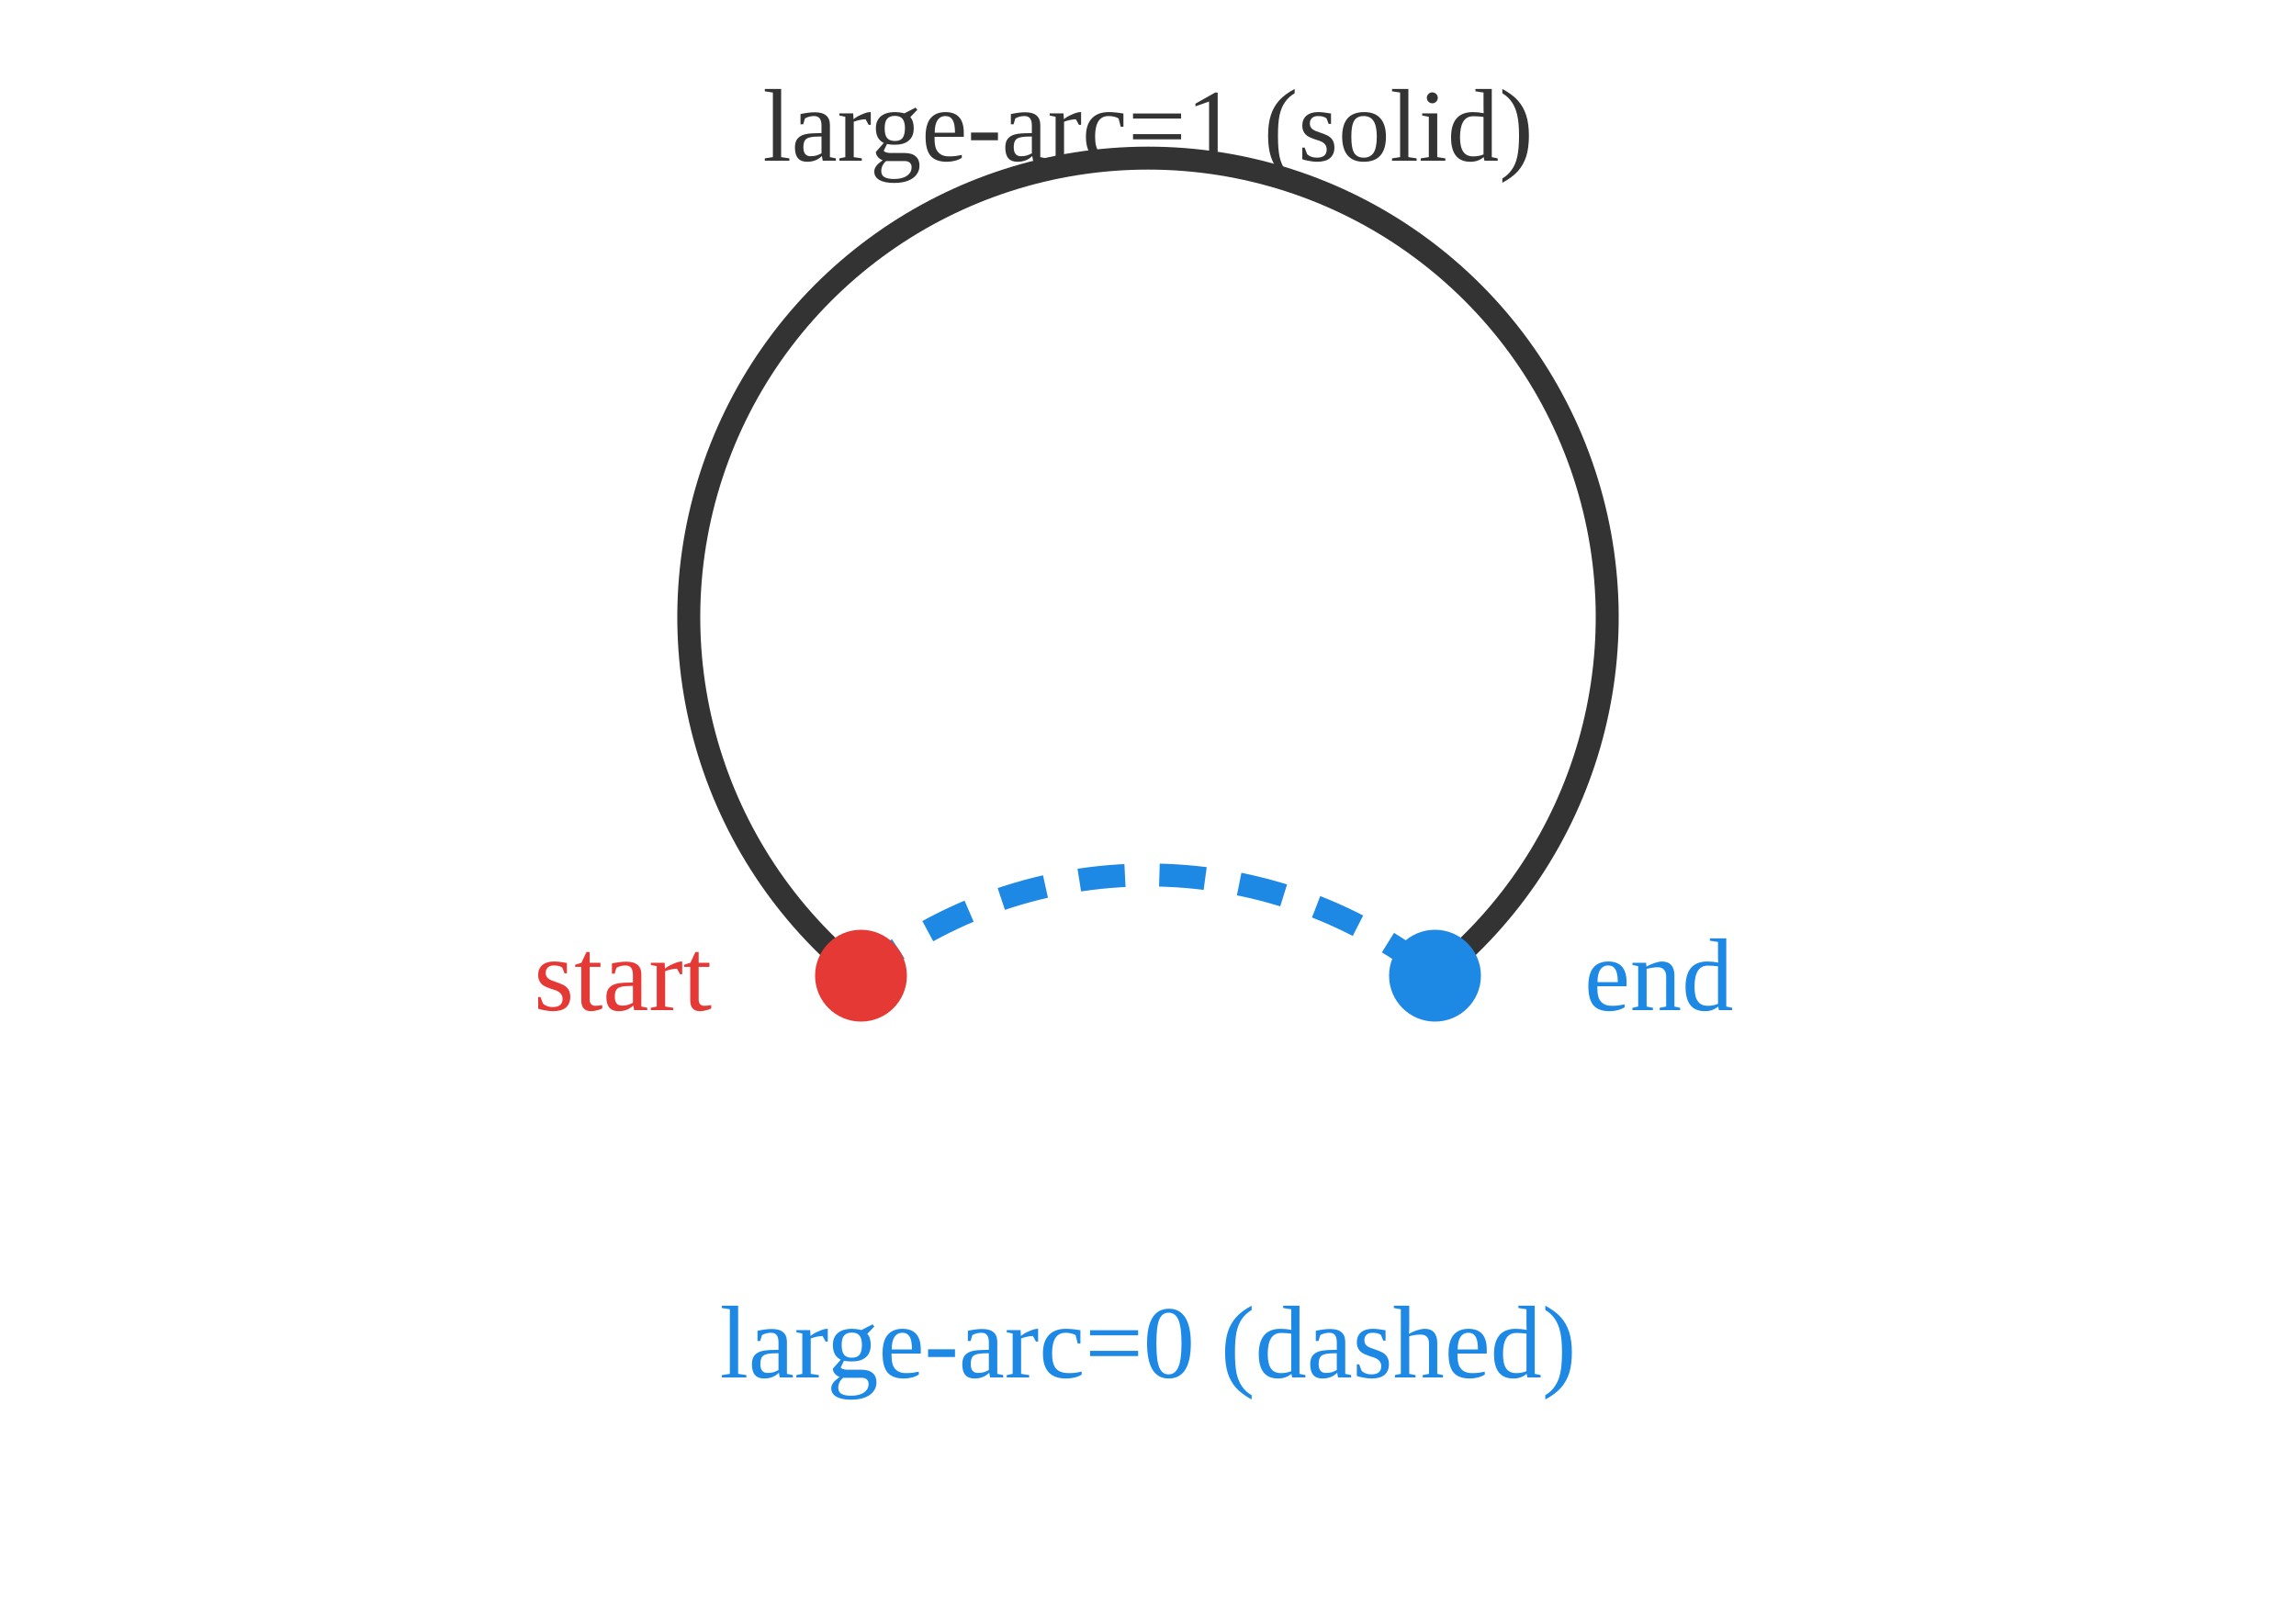
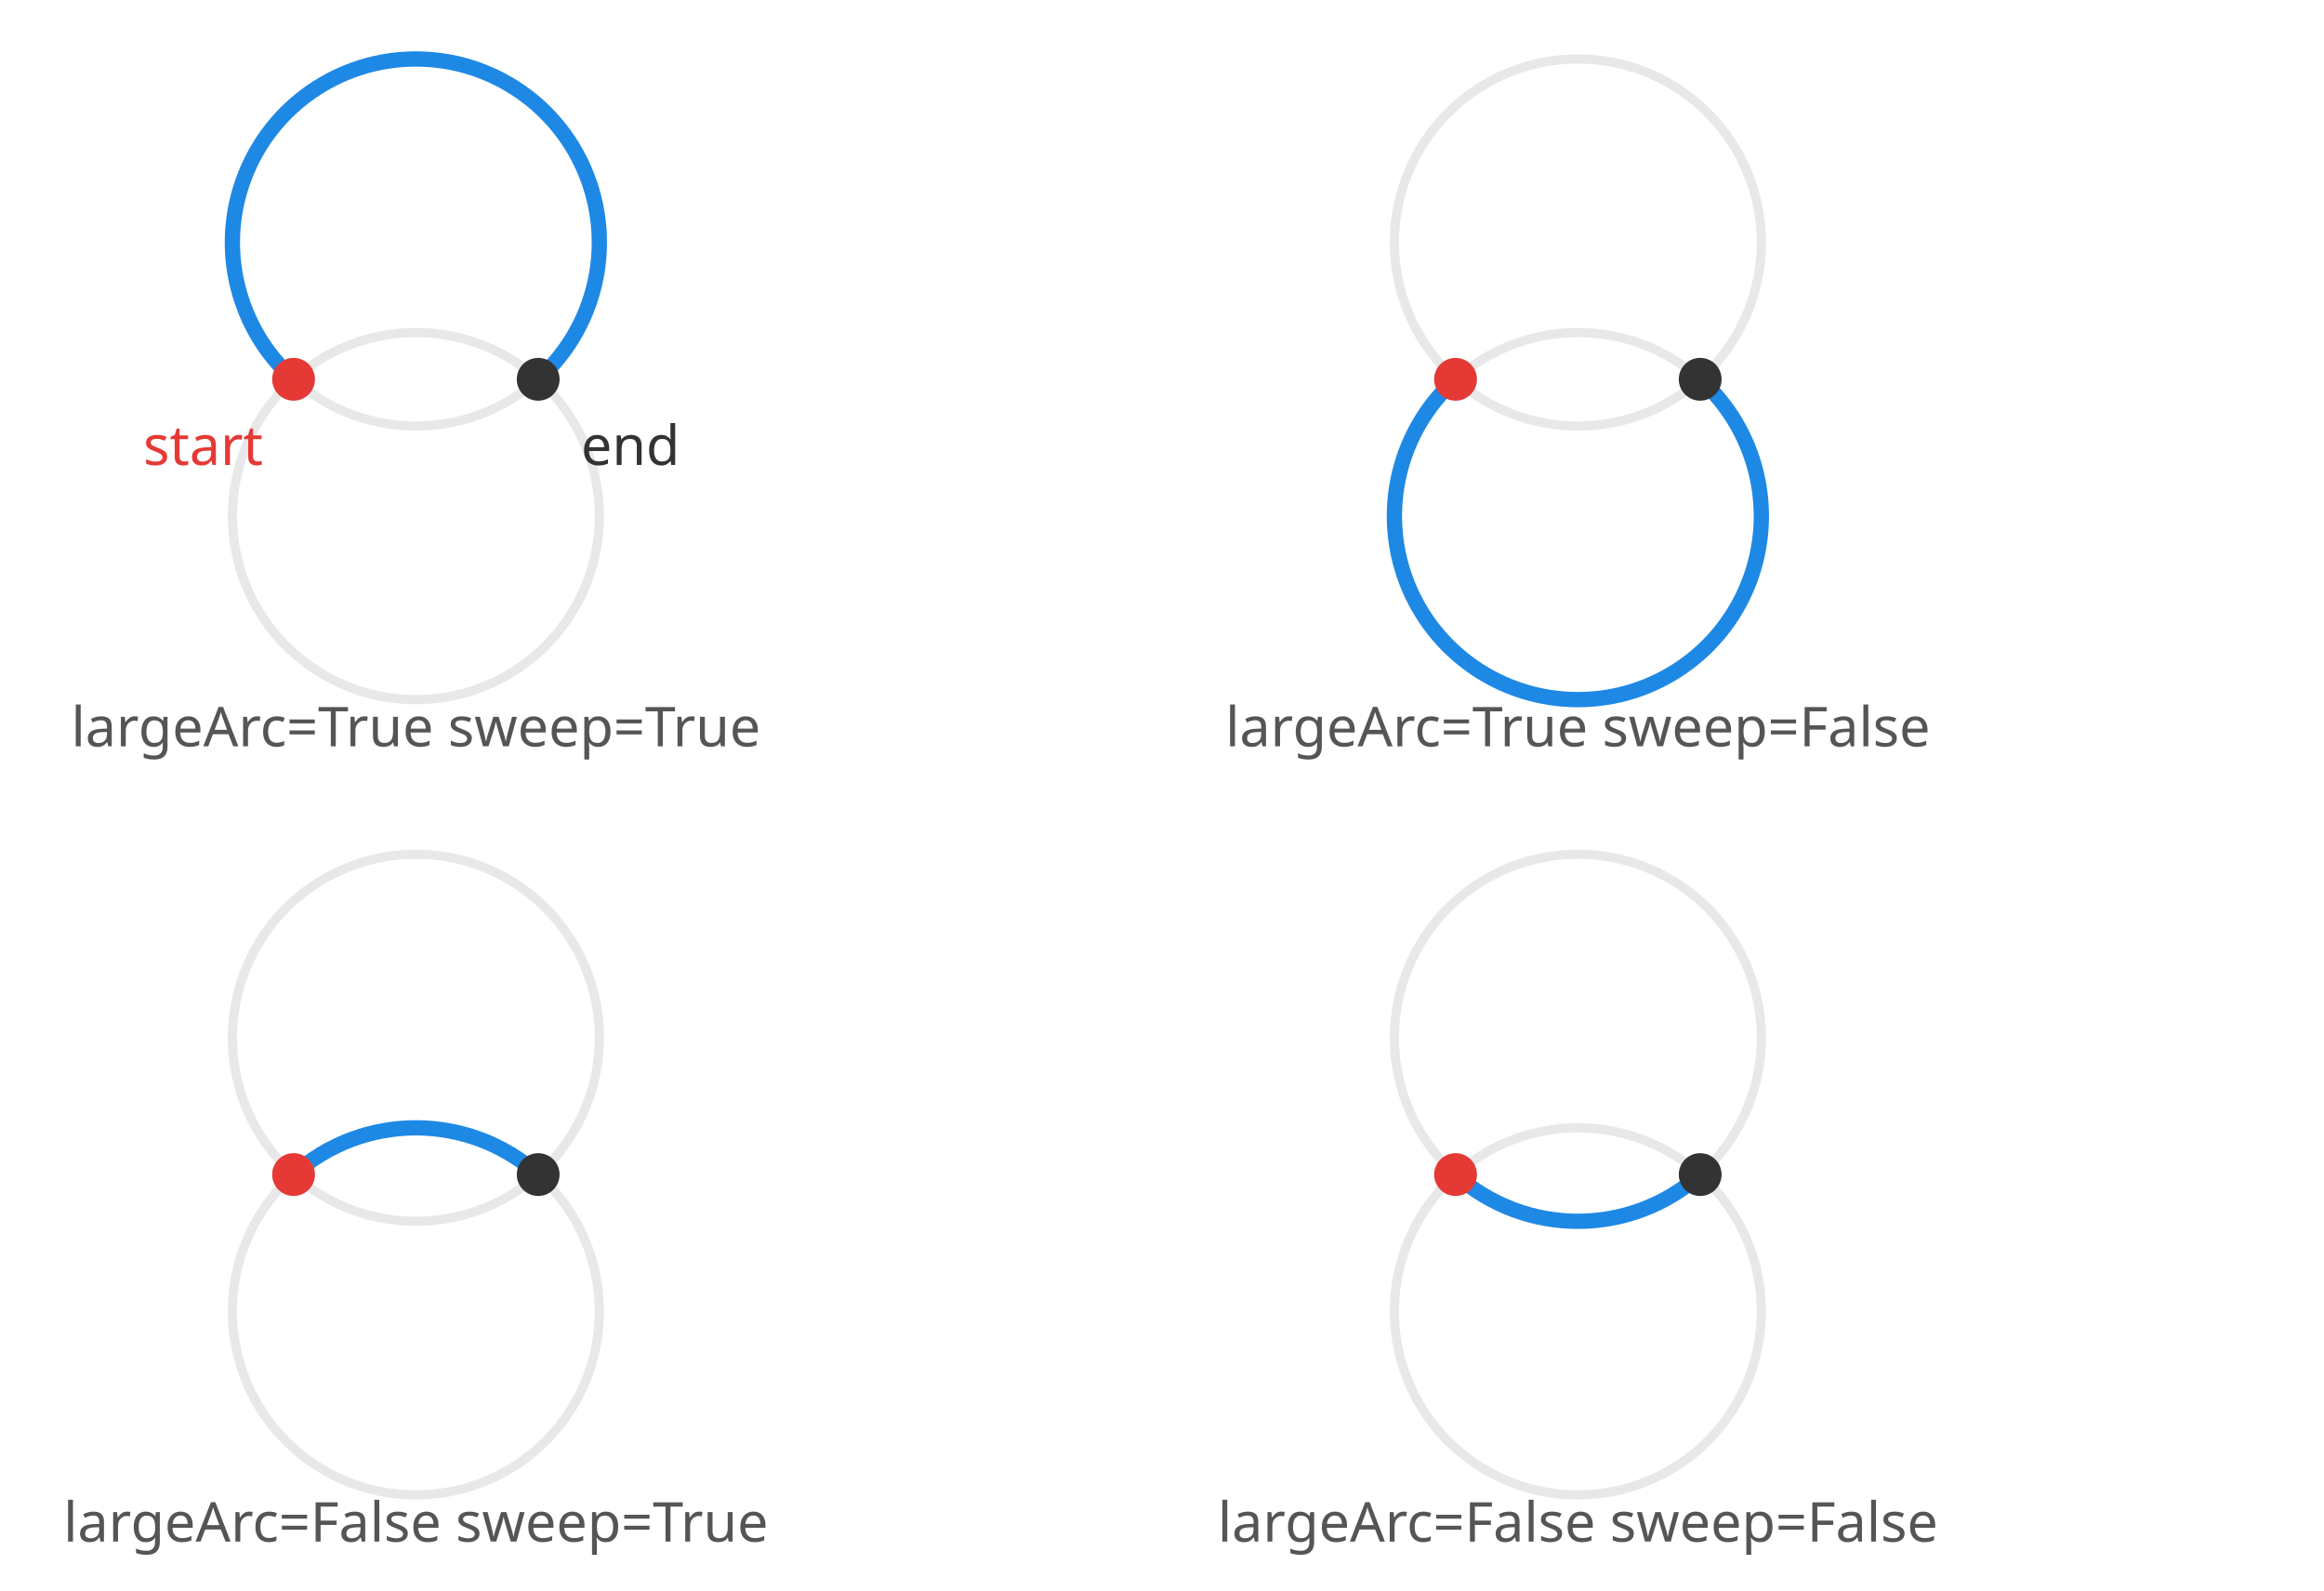
- <svg xmlns="http://www.w3.org/2000/svg" viewBox="0 0 200 140" width="400" height="280">
-   <path d="M75 85A40 40 0 1 1 125 85" fill="none" stroke="#333" stroke-width="2" />
-   <path d="M75 85A40 40 0 0 1 125 85" fill="none" stroke="#1e88e5" stroke-width="2" stroke-dasharray="4 3" />
-   <circle r="4" cx="75" cy="85" fill="#e53935" />
-   <circle r="4" cx="125" cy="85" fill="#1e88e5" />
-   <text x="100" y="14" text-anchor="middle" font-size="9px" fill="#333">large-arc=1 (solid)</text>
-   <text x="100" y="120" text-anchor="middle" font-size="9px" fill="#1e88e5">large-arc=0 (dashed)</text>
-   <text x="62" y="88" text-anchor="end" font-size="9px" fill="#e53935">start</text>
-   <text x="138" y="88" text-anchor="start" font-size="9px" fill="#1e88e5">end</text>
+ <svg xmlns="http://www.w3.org/2000/svg" viewBox="0 0 380 260" width="760" height="520">
+   <g>
+     <path d="M48 62A30 30 0 0 1 88 62M48 62A30 30 0 1 0 88 62M48 62A30 30 0 0 0 88 62" fill="none" stroke="#e8e8e8" stroke-width="1.5" />
+     <path d="M48 62A30 30 0 1 1 88 62" fill="none" stroke="#1e88e5" stroke-width="2.5" />
+     <circle r="3.5" cx="48" cy="62" fill="#e53935" />
+     <circle r="3.5" cx="88" cy="62" fill="#333" />
+     <text x="68" y="122" text-anchor="middle" font-size="9px" font-family="sans-serif" fill="#555">largeArc=True sweep=True</text>
+   </g>
+   <g>
+     <path d="M238 62A30 30 0 0 0 278 62M238 62A30 30 0 1 1 278 62M238 62A30 30 0 0 1 278 62" fill="none" stroke="#e8e8e8" stroke-width="1.5" />
+     <path d="M238 62A30 30 0 1 0 278 62" fill="none" stroke="#1e88e5" stroke-width="2.5" />
+     <circle r="3.5" cx="238" cy="62" fill="#e53935" />
+     <circle r="3.5" cx="278" cy="62" fill="#333" />
+     <text x="258" y="122" text-anchor="middle" font-size="9px" font-family="sans-serif" fill="#555">largeArc=True sweep=False</text>
+   </g>
+   <g>
+     <path d="M48 192A30 30 0 1 1 88 192M48 192A30 30 0 0 0 88 192M48 192A30 30 0 1 0 88 192" fill="none" stroke="#e8e8e8" stroke-width="1.5" />
+     <path d="M48 192A30 30 0 0 1 88 192" fill="none" stroke="#1e88e5" stroke-width="2.5" />
+     <circle r="3.5" cx="48" cy="192" fill="#e53935" />
+     <circle r="3.5" cx="88" cy="192" fill="#333" />
+     <text x="68" y="252" text-anchor="middle" font-size="9px" font-family="sans-serif" fill="#555">largeArc=False sweep=True</text>
+   </g>
+   <g>
+     <path d="M238 192A30 30 0 1 0 278 192M238 192A30 30 0 0 1 278 192M238 192A30 30 0 1 1 278 192" fill="none" stroke="#e8e8e8" stroke-width="1.5" />
+     <path d="M238 192A30 30 0 0 0 278 192" fill="none" stroke="#1e88e5" stroke-width="2.5" />
+     <circle r="3.5" cx="238" cy="192" fill="#e53935" />
+     <circle r="3.5" cx="278" cy="192" fill="#333" />
+     <text x="258" y="252" text-anchor="middle" font-size="9px" font-family="sans-serif" fill="#555">largeArc=False sweep=False</text>
+   </g>
+   <text x="43" y="76" text-anchor="end" font-size="9px" font-family="sans-serif" fill="#e53935">start</text>
+   <text x="95" y="76" text-anchor="start" font-size="9px" font-family="sans-serif" fill="#333">end</text>
</svg>
